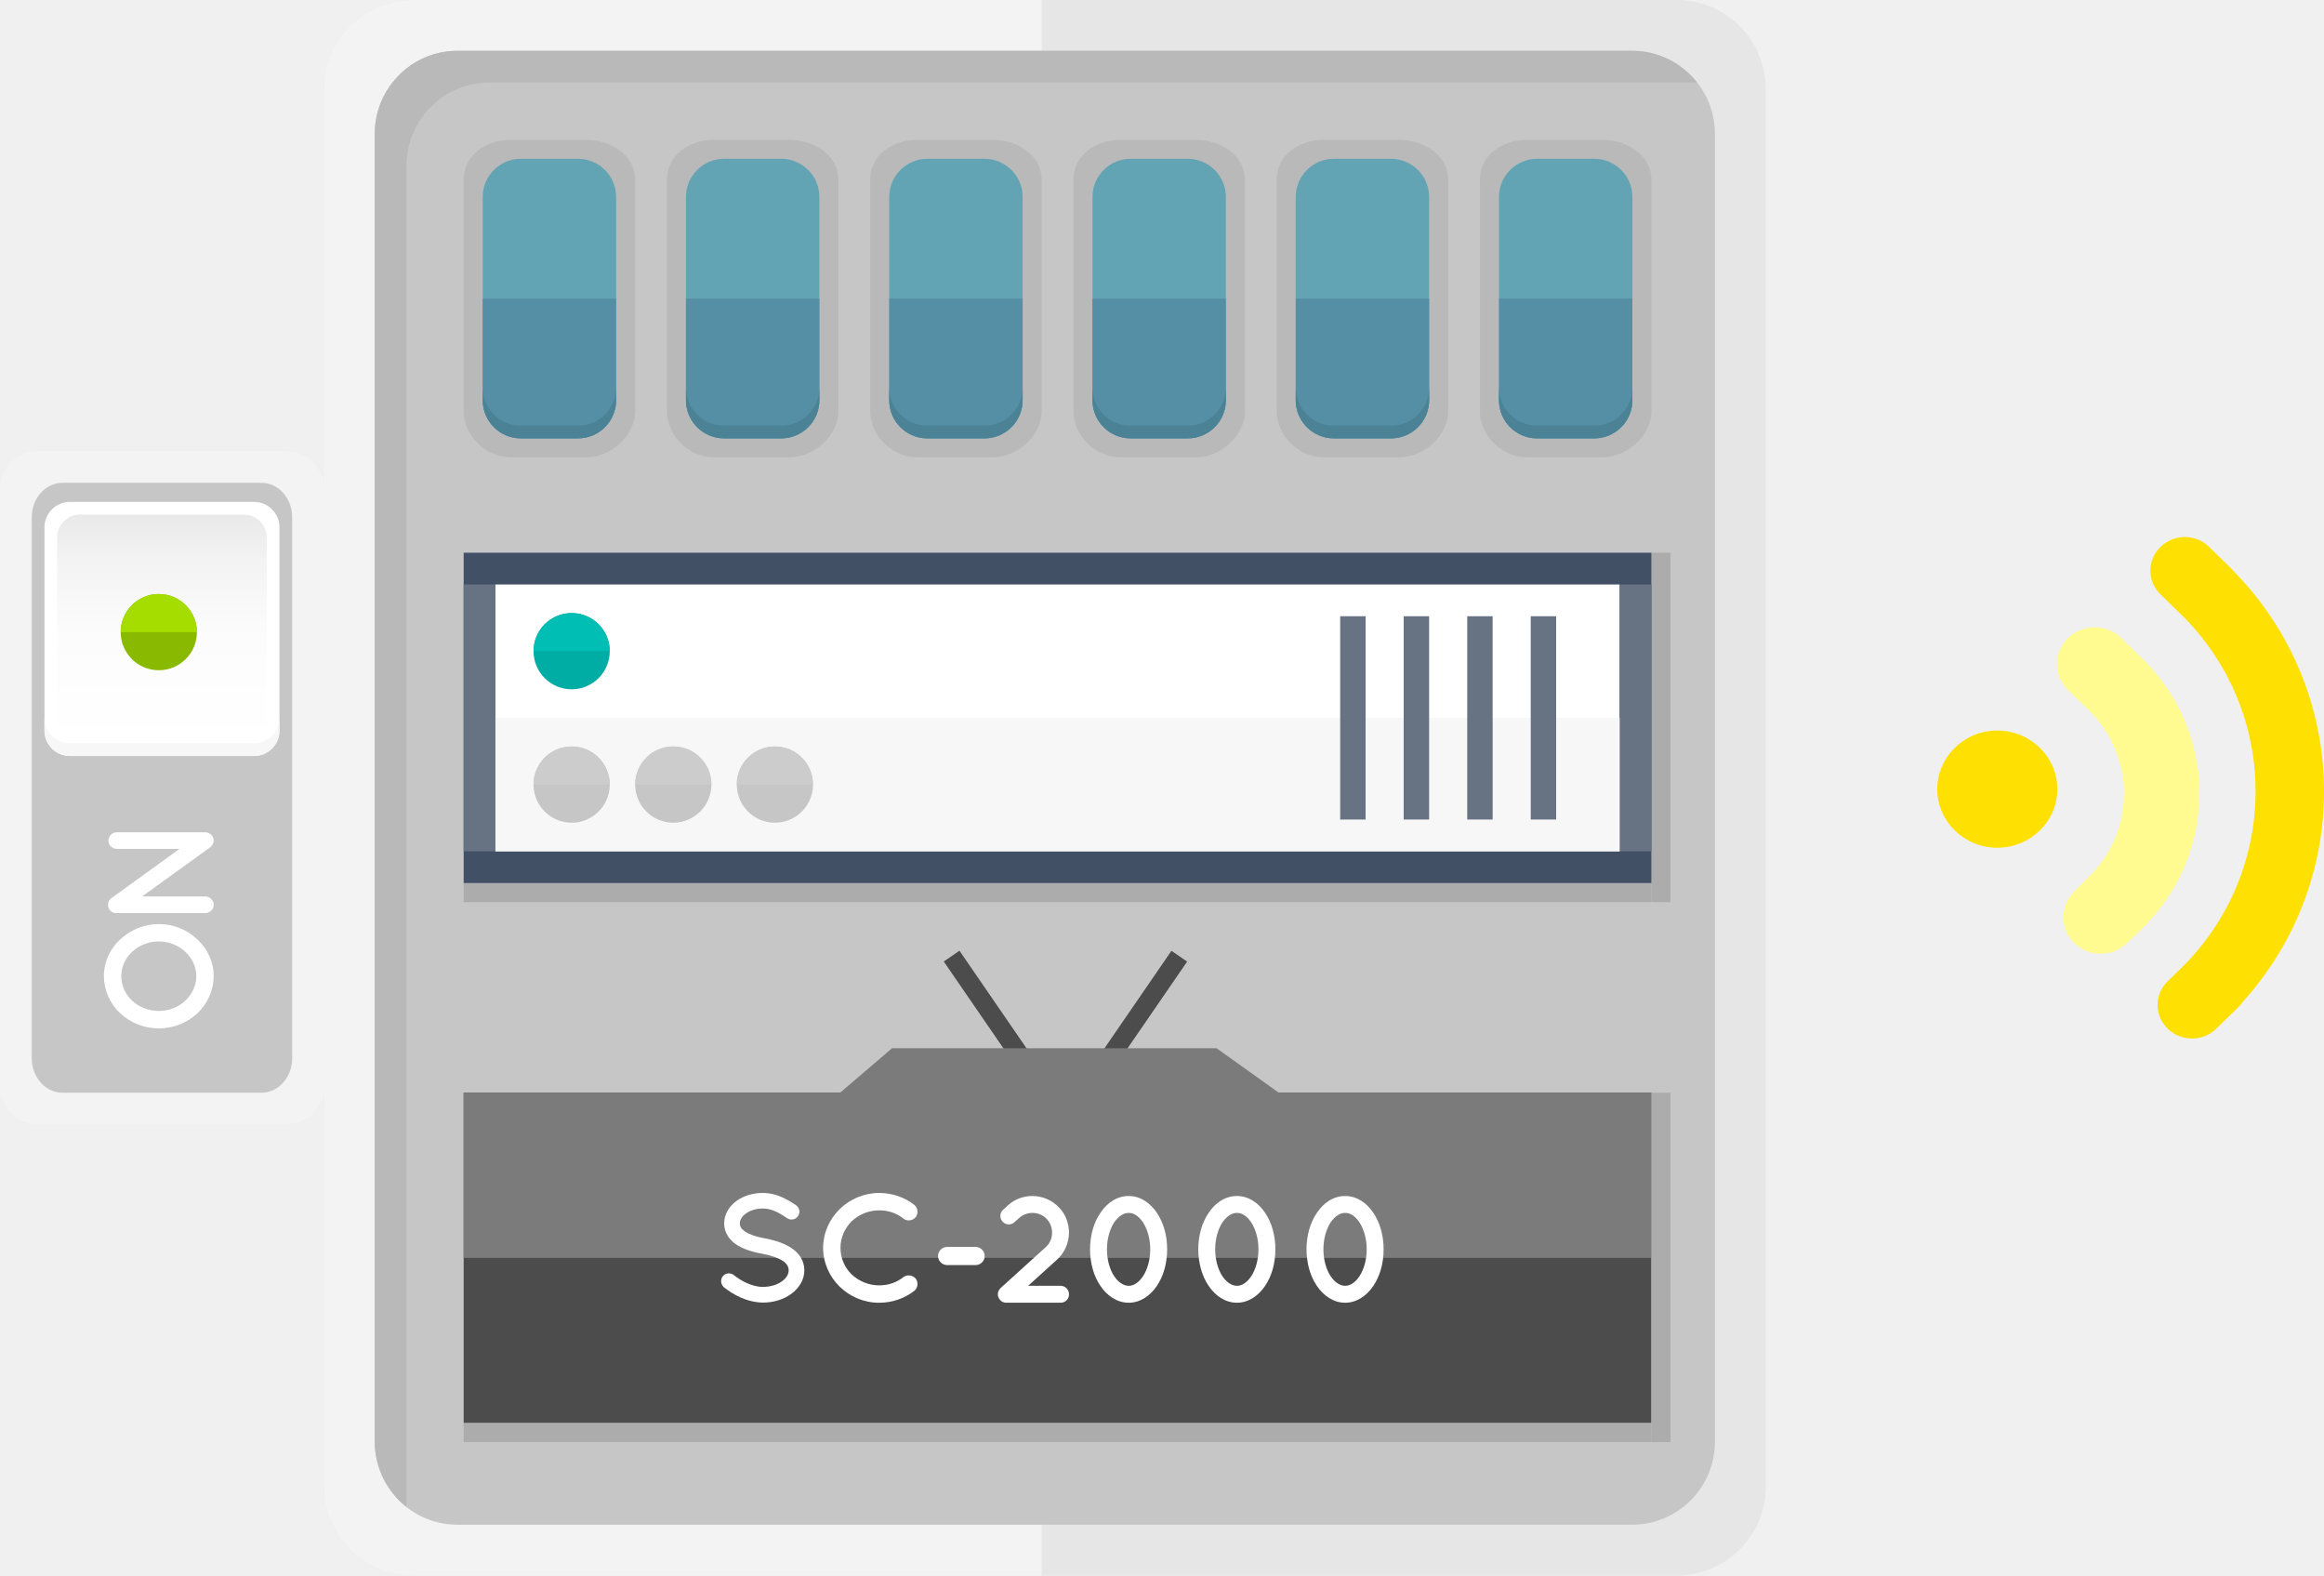
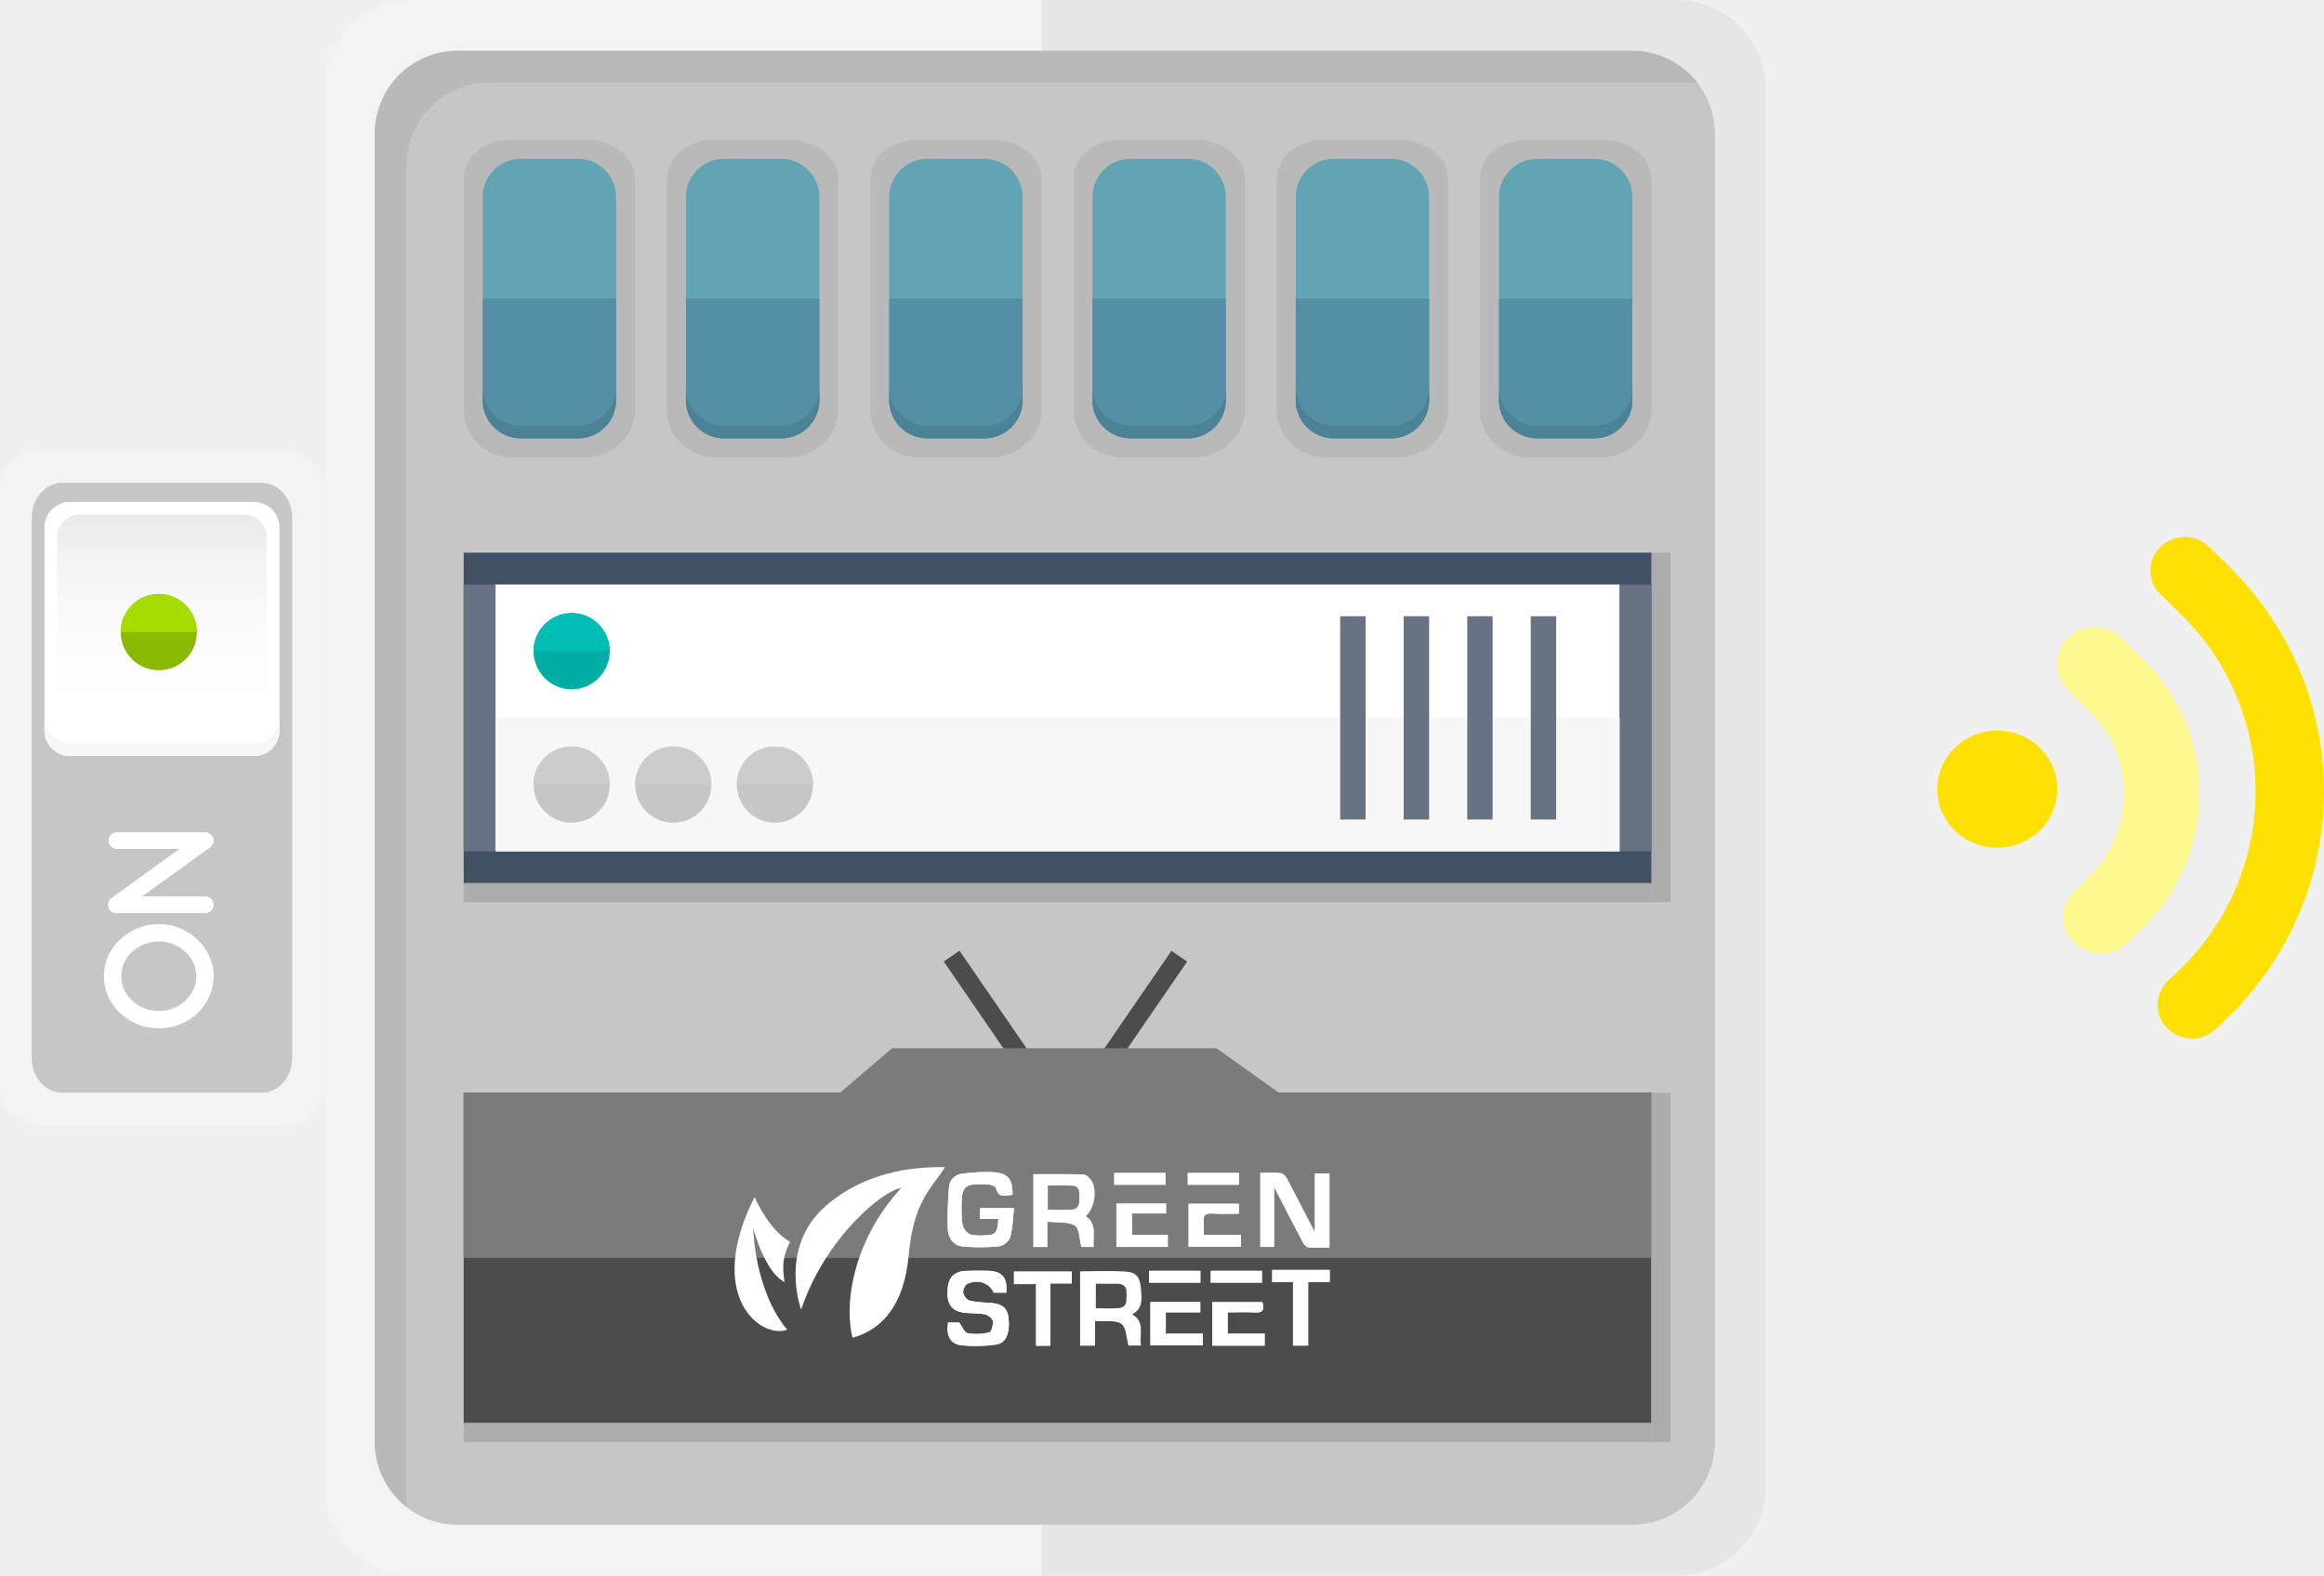
<svg xmlns="http://www.w3.org/2000/svg" version="1.1" x="0px" y="0px" width="365.89px" height="248px" viewBox="0 0 365.89 248" enable-background="new 0 0 365.89 248" xml:space="preserve">
  <g id="Layer_1">
    <path fill-rule="evenodd" clip-rule="evenodd" fill="#E6E6E6" d="M65,0h199c7.732,0,14,6.268,14,14v220c0,7.732-6.268,14-14,14H65   c-7.732,0-14-6.268-14-14V14C51,6.268,57.268,0,65,0z" />
    <path fill-rule="evenodd" clip-rule="evenodd" fill="#F3F3F3" d="M164,0H65c-7.732,0-14,6.268-14,14v220c0,7.732,6.268,14,14,14h99   V0z" />
    <path fill-rule="evenodd" clip-rule="evenodd" fill="#C6C6C6" d="M72.013,8h184.974C264.174,8,270,13.864,270,21.097v205.806   c0,7.233-5.826,13.097-13.013,13.097H72.013C64.826,240,59,234.136,59,226.903V21.097C59,13.864,64.826,8,72.013,8z" />
    <path fill-rule="evenodd" clip-rule="evenodd" fill="#B9B9B9" d="M64,26.101C64,18.868,69.83,13,77.017,13h190.188   c-2.383-3-6.07-5-10.218-5H72.013C64.826,8,59,13.864,59,21.097v205.806c0,4.19,2,7.911,5,10.308V26.101z" />
    <rect x="69" y="21" fill="none" width="42" height="26" />
    <g>
      <g>
        <path fill-rule="evenodd" clip-rule="evenodd" fill="#B9B9B9" d="M92.119,22H80.548C76.287,22,73,24.552,73,28.318v36.364     C73,68.447,76.287,72,80.548,72h11.571c4.26,0,7.881-3.553,7.881-7.318V28.318C100,24.552,96.379,22,92.119,22z" />
        <path fill-rule="evenodd" clip-rule="evenodd" fill="#62A4B3" d="M97,31c0-3.314-2.686-6-6-6h-9c-3.314,0-6,2.686-6,6v32     c0,3.314,2.686,6,6,6h9c3.314,0,6-2.686,6-6V31z" />
        <path fill-rule="evenodd" clip-rule="evenodd" fill="#548FA5" d="M76,47v16c0,3.314,2.686,6,6,6h9c3.314,0,6-2.686,6-6V47H76z" />
        <path fill-rule="evenodd" clip-rule="evenodd" fill="#4C8296" d="M91,67h-9c-3.314,0-6-2.686-6-6v2c0,3.314,2.686,6,6,6h9     c3.314,0,6-2.686,6-6v-2C97,64.314,94.314,67,91,67z" />
      </g>
      <g>
        <path fill-rule="evenodd" clip-rule="evenodd" fill="#B9B9B9" d="M124.119,22h-11.571c-4.26,0-7.548,2.552-7.548,6.318v36.364     c0,3.766,3.287,7.318,7.548,7.318h11.571c4.26,0,7.881-3.553,7.881-7.318V28.318C132,24.552,128.379,22,124.119,22z" />
        <path fill-rule="evenodd" clip-rule="evenodd" fill="#62A4B3" d="M129,31c0-3.314-2.686-6-6-6h-9c-3.314,0-6,2.686-6,6v32     c0,3.314,2.686,6,6,6h9c3.314,0,6-2.686,6-6V31z" />
        <path fill-rule="evenodd" clip-rule="evenodd" fill="#548FA5" d="M108,47v16c0,3.314,2.686,6,6,6h9c3.314,0,6-2.686,6-6V47H108z" />
        <path fill-rule="evenodd" clip-rule="evenodd" fill="#4C8296" d="M123,67h-9c-3.314,0-6-2.686-6-6v2c0,3.314,2.686,6,6,6h9     c3.314,0,6-2.686,6-6v-2C129,64.314,126.314,67,123,67z" />
      </g>
      <g>
        <path fill-rule="evenodd" clip-rule="evenodd" fill="#B9B9B9" d="M156.119,22h-11.571c-4.26,0-7.548,2.552-7.548,6.318v36.364     c0,3.766,3.287,7.318,7.548,7.318h11.571c4.26,0,7.881-3.553,7.881-7.318V28.318C164,24.552,160.379,22,156.119,22z" />
        <path fill-rule="evenodd" clip-rule="evenodd" fill="#62A4B3" d="M161,31c0-3.314-2.686-6-6-6h-9c-3.314,0-6,2.686-6,6v32     c0,3.314,2.686,6,6,6h9c3.314,0,6-2.686,6-6V31z" />
        <path fill-rule="evenodd" clip-rule="evenodd" fill="#548FA5" d="M140,47v16c0,3.314,2.686,6,6,6h9c3.314,0,6-2.686,6-6V47H140z" />
        <path fill-rule="evenodd" clip-rule="evenodd" fill="#4C8296" d="M155,67h-9c-3.314,0-6-2.686-6-6v2c0,3.314,2.686,6,6,6h9     c3.314,0,6-2.686,6-6v-2C161,64.314,158.314,67,155,67z" />
      </g>
      <g>
        <path fill-rule="evenodd" clip-rule="evenodd" fill="#B9B9B9" d="M188.119,22h-11.571c-4.26,0-7.548,2.552-7.548,6.318v36.364     c0,3.766,3.287,7.318,7.548,7.318h11.571c4.26,0,7.881-3.553,7.881-7.318V28.318C196,24.552,192.379,22,188.119,22z" />
        <path fill-rule="evenodd" clip-rule="evenodd" fill="#62A4B3" d="M193,31c0-3.314-2.686-6-6-6h-9c-3.314,0-6,2.686-6,6v32     c0,3.314,2.686,6,6,6h9c3.314,0,6-2.686,6-6V31z" />
        <path fill-rule="evenodd" clip-rule="evenodd" fill="#548FA5" d="M172,47v16c0,3.314,2.686,6,6,6h9c3.314,0,6-2.686,6-6V47H172z" />
        <path fill-rule="evenodd" clip-rule="evenodd" fill="#4C8296" d="M187,67h-9c-3.314,0-6-2.686-6-6v2c0,3.314,2.686,6,6,6h9     c3.314,0,6-2.686,6-6v-2C193,64.314,190.314,67,187,67z" />
      </g>
      <g>
        <path fill-rule="evenodd" clip-rule="evenodd" fill="#B9B9B9" d="M220.119,22h-11.571c-4.26,0-7.548,2.552-7.548,6.318v36.364     c0,3.766,3.287,7.318,7.548,7.318h11.571c4.26,0,7.881-3.553,7.881-7.318V28.318C228,24.552,224.379,22,220.119,22z" />
        <path fill-rule="evenodd" clip-rule="evenodd" fill="#62A4B3" d="M225,31c0-3.314-2.686-6-6-6h-9c-3.314,0-6,2.686-6,6v32     c0,3.314,2.686,6,6,6h9c3.314,0,6-2.686,6-6V31z" />
        <path fill-rule="evenodd" clip-rule="evenodd" fill="#548FA5" d="M204,47v16c0,3.314,2.686,6,6,6h9c3.314,0,6-2.686,6-6V47H204z" />
        <path fill-rule="evenodd" clip-rule="evenodd" fill="#4C8296" d="M219,67h-9c-3.314,0-6-2.686-6-6v2c0,3.314,2.686,6,6,6h9     c3.314,0,6-2.686,6-6v-2C225,64.314,222.314,67,219,67z" />
      </g>
      <g>
        <path fill-rule="evenodd" clip-rule="evenodd" fill="#B9B9B9" d="M252.119,22h-11.571c-4.26,0-7.548,2.552-7.548,6.318v36.364     c0,3.766,3.287,7.318,7.548,7.318h11.571c4.26,0,7.881-3.553,7.881-7.318V28.318C260,24.552,256.379,22,252.119,22z" />
        <path fill-rule="evenodd" clip-rule="evenodd" fill="#62A4B3" d="M257,31c0-3.314-2.686-6-6-6h-9c-3.314,0-6,2.686-6,6v32     c0,3.314,2.686,6,6,6h9c3.314,0,6-2.686,6-6V31z" />
        <path fill-rule="evenodd" clip-rule="evenodd" fill="#548FA5" d="M236,47v16c0,3.314,2.686,6,6,6h9c3.314,0,6-2.686,6-6V47H236z" />
        <path fill-rule="evenodd" clip-rule="evenodd" fill="#4C8296" d="M251,67h-9c-3.314,0-6-2.686-6-6v2c0,3.314,2.686,6,6,6h9     c3.314,0,6-2.686,6-6v-2C257,64.314,254.314,67,251,67z" />
      </g>
    </g>
    <rect x="73" y="139" fill-rule="evenodd" clip-rule="evenodd" fill="#ACACAC" width="187" height="3" />
    <rect x="260" y="87" fill-rule="evenodd" clip-rule="evenodd" fill="#ACACAC" width="3" height="55" />
    <rect x="154.75" y="148.507" transform="matrix(-0.8242 0.5664 -0.5664 -0.8242 375.5482 203.067)" fill="#4C4C4C" width="3" height="22.653" />
    <g>
      <g>
        <g>
          <rect x="73" y="172" fill-rule="evenodd" clip-rule="evenodd" fill="#4C4C4C" width="187" height="52" />
        </g>
      </g>
      <rect x="177.75" y="148.507" transform="matrix(0.8242 0.5664 -0.5664 0.8242 122.0438 -73.4148)" fill="#4C4C4C" width="3" height="22.653" />
      <path fill-rule="evenodd" clip-rule="evenodd" fill="none" d="M141,154.75h50l9,7h-67L141,154.75z" />
      <polygon fill-rule="evenodd" clip-rule="evenodd" fill="#7B7B7B" points="201.333,172 191.535,165 140.443,165 132.268,172     73,172 73,198 260,198 260,172   " />
-       <g>
-         <path fill="#FFFFFF" d="M113.797,200.883c0.432-0.527,1.224-0.6,1.752-0.168c1.056,0.864,2.88,1.872,4.584,1.849     c1.2,0,2.28-0.36,3-0.889c0.72-0.527,1.032-1.128,1.032-1.728c0-0.313-0.072-0.528-0.216-0.769     c-0.144-0.239-0.36-0.479-0.72-0.72c-0.696-0.456-1.872-0.864-3.288-1.128h-0.048c-1.128-0.216-2.185-0.504-3.097-0.937     c-0.912-0.432-1.704-1.032-2.232-1.872c-0.36-0.576-0.552-1.248-0.552-1.968c0-1.44,0.816-2.688,1.92-3.505     c1.128-0.815,2.592-1.271,4.152-1.271c2.304,0,4.008,1.128,5.232,1.92c0.552,0.384,0.72,1.152,0.336,1.704     c-0.36,0.576-1.128,0.744-1.704,0.36c-1.224-0.816-2.4-1.536-3.864-1.536c-1.08,0-2.041,0.336-2.688,0.815     c-0.648,0.48-0.912,1.009-0.912,1.513c0,0.288,0.048,0.479,0.168,0.672c0.12,0.192,0.336,0.408,0.648,0.624     c0.624,0.432,1.704,0.816,3,1.056h0.048c1.224,0.24,2.353,0.553,3.313,1.009c0.984,0.479,1.848,1.104,2.4,1.992     c0.36,0.576,0.576,1.296,0.576,2.04c0,1.536-0.864,2.856-2.064,3.72c-1.176,0.864-2.736,1.368-4.44,1.368     c-2.592-0.023-4.776-1.319-6.145-2.399C113.461,202.203,113.389,201.411,113.797,200.883z" />
-         <path fill="#FFFFFF" d="M129.588,196.419c0.024-4.753,4.008-8.617,8.809-8.641c2.112,0,4.032,0.696,5.544,1.872     c0.576,0.479,0.673,1.32,0.24,1.92c-0.479,0.601-1.368,0.696-1.92,0.264c-1.056-0.863-2.376-1.319-3.864-1.319     c-1.656,0-3.192,0.672-4.32,1.728c-1.08,1.104-1.752,2.545-1.752,4.177s0.672,3.12,1.752,4.176     c1.128,1.057,2.664,1.729,4.32,1.729c1.488,0,2.784-0.456,3.864-1.32c0.552-0.408,1.44-0.312,1.92,0.265     c0.433,0.6,0.336,1.464-0.24,1.92c-1.512,1.176-3.432,1.872-5.544,1.872C133.597,205.06,129.613,201.195,129.588,196.419z" />
-         <path fill="#FFFFFF" d="M147.684,197.715c0-0.792,0.648-1.44,1.416-1.44h4.513c0.768,0,1.416,0.648,1.416,1.44     c0,0.769-0.648,1.416-1.416,1.416H149.1C148.332,199.131,147.684,198.483,147.684,197.715z" />
-         <path fill="#FFFFFF" d="M168.301,203.739c0,0.744-0.576,1.32-1.32,1.32h-8.497c0,0,0,0-0.023,0h-0.024     c-0.359,0-0.744-0.144-0.983-0.432c-0.505-0.553-0.456-1.368,0.071-1.872l7.104-6.433c0.696-0.624,1.009-1.44,1.009-2.305     c0-0.768-0.265-1.488-0.792-2.088c-0.624-0.696-1.465-1.009-2.305-1.009c-0.744,0-1.488,0.265-2.088,0.793l-0.744,0.672     c-0.552,0.504-1.368,0.456-1.872-0.097c-0.48-0.552-0.456-1.368,0.096-1.872l0.744-0.672c1.08-1.008,2.496-1.488,3.864-1.488     c1.561,0,3.145,0.648,4.272,1.896c1.008,1.08,1.488,2.496,1.488,3.864c0,1.561-0.648,3.145-1.896,4.272l-4.536,4.104h5.112     C167.725,202.396,168.301,202.995,168.301,203.739z" />
-         <path fill="#FFFFFF" d="M171.612,196.659c0.023-2.209,0.575-4.201,1.632-5.737c1.008-1.536,2.568-2.664,4.464-2.664     c1.849,0,3.433,1.128,4.44,2.664c1.032,1.536,1.608,3.528,1.608,5.737c0,2.184-0.576,4.2-1.608,5.736     c-1.008,1.512-2.592,2.664-4.44,2.664c-1.896,0-3.456-1.152-4.464-2.664C172.188,200.859,171.636,198.843,171.612,196.659z      M181.093,196.659c0-1.729-0.48-3.24-1.152-4.272c-0.696-1.009-1.488-1.488-2.232-1.465c-0.743-0.023-1.56,0.456-2.28,1.465     c-0.672,1.032-1.151,2.544-1.151,4.272c0,1.704,0.479,3.24,1.151,4.248c0.721,1.032,1.537,1.488,2.28,1.488     c0.744,0,1.536-0.456,2.232-1.488C180.612,199.899,181.093,198.363,181.093,196.659z" />
-         <path fill="#FFFFFF" d="M188.652,196.659c0.023-2.209,0.575-4.201,1.632-5.737c1.008-1.536,2.568-2.664,4.464-2.664     c1.849,0,3.433,1.128,4.44,2.664c1.032,1.536,1.608,3.528,1.608,5.737c0,2.184-0.576,4.2-1.608,5.736     c-1.008,1.512-2.592,2.664-4.44,2.664c-1.896,0-3.456-1.152-4.464-2.664C189.228,200.859,188.676,198.843,188.652,196.659z      M198.133,196.659c0-1.729-0.48-3.24-1.152-4.272c-0.696-1.009-1.488-1.488-2.232-1.465c-0.744-0.023-1.56,0.456-2.279,1.465     c-0.673,1.032-1.152,2.544-1.152,4.272c0,1.704,0.479,3.24,1.152,4.248c0.72,1.032,1.535,1.488,2.279,1.488     s1.536-0.456,2.232-1.488C197.652,199.899,198.133,198.363,198.133,196.659z" />
-         <path fill="#FFFFFF" d="M205.692,196.659c0.023-2.209,0.575-4.201,1.632-5.737c1.008-1.536,2.568-2.664,4.464-2.664     c1.849,0,3.433,1.128,4.44,2.664c1.032,1.536,1.608,3.528,1.608,5.737c0,2.184-0.576,4.2-1.608,5.736     c-1.008,1.512-2.592,2.664-4.44,2.664c-1.896,0-3.456-1.152-4.464-2.664C206.268,200.859,205.716,198.843,205.692,196.659z      M215.173,196.659c0-1.729-0.48-3.24-1.152-4.272c-0.696-1.009-1.488-1.488-2.232-1.465c-0.743-0.023-1.56,0.456-2.28,1.465     c-0.672,1.032-1.151,2.544-1.151,4.272c0,1.704,0.479,3.24,1.151,4.248c0.721,1.032,1.537,1.488,2.28,1.488     c0.744,0,1.536-0.456,2.232-1.488C214.692,199.899,215.173,198.363,215.173,196.659z" />
-       </g>
    </g>
    <rect x="73" y="224" fill="#ACACAC" width="187" height="3" />
    <rect x="260" y="172" fill="#ACACAC" width="3" height="55" />
+     <g>
+       <path fill="#FFFFFF" d="M198.428,184.625c0,4.032,0,7.819,0,11.65c0.742,0,1.384,0,2.166,0c0-3.088,0-6.08,0-9.436    c1.618,3.123,3.042,5.904,4.507,8.663c0.184,0.346,0.559,0.795,0.881,0.825c1.087,0.103,2.19,0.039,3.326,0.039    c0-4.031,0-7.826,0-11.644c-0.791,0-1.52,0-2.299,0c0,3.04,0,5.965,0,9.264c-1.56-3.023-2.932-5.717-4.351-8.387    c-0.206-0.387-0.611-0.887-0.972-0.93C200.637,184.544,199.563,184.625,198.428,184.625z" />
+       <path fill="#FFFFFF" d="M157.194,191.867c-0.136,1.229-0.051,2.369-1.392,2.522c-0.97,0.111-1.997,0.156-2.933-0.059    c-0.505-0.115-1.107-0.773-1.248-1.299c-0.25-0.929-0.23-1.944-0.238-2.923c-0.029-3.73,0.595-3.788,4.163-3.668    c0.441,0.015,1.18,0.29,1.256,0.581c0.435,1.676,1.566,1.146,2.612,1.044c0.066-2.308-0.663-3.366-2.777-3.533    c-1.677-0.132-3.393,0.014-5.073,0.201c-1.157,0.129-2.054,0.911-2.151,2.097c-0.178,2.174-0.267,4.367-0.195,6.545    c0.046,1.373,0.794,2.654,2.252,2.814c1.934,0.212,3.919,0.173,5.858-0.014c0.639-0.062,1.561-0.821,1.726-1.432    c0.394-1.459,0.415-3.018,0.59-4.574c-2.033,0-3.703,0-5.38,0c0,0.59,0,1.072,0,1.699    C155.238,191.867,156.156,191.867,157.194,191.867z" />
+       <path fill="#FFFFFF" d="M149.27,208.18c-0.338,2.039,0.318,3.376,2.074,3.569c1.797,0.198,3.662,0.153,5.455-0.094    c1.617-0.223,2.237-1.813,1.982-4.251c-0.147-1.405-0.942-2.135-2.507-2.286c-1.201-0.116-2.426-0.116-3.592-0.381    c-0.436-0.099-0.946-0.762-1.034-1.24c-0.079-0.424,0.253-1.191,0.623-1.384c1.636-0.851,3.494-0.171,4.19,1.358    c0.673,0,1.323,0,1.962,0c0.23-2.352-0.646-3.385-2.865-3.437c-1.161-0.027-2.324-0.031-3.484,0.013    c-1.857,0.07-2.771,1.036-2.895,2.984c-0.139,2.186,0.613,3.305,2.529,3.581c1.103,0.159,2.248,0.058,3.335,0.272    c0.496,0.098,1.207,0.63,1.267,1.045c0.085,0.595-0.226,1.734-0.563,1.814c-1.101,0.26-2.32,0.308-3.43,0.099    c-0.484-0.091-0.813-1.006-1.297-1.662C150.569,208.18,149.913,208.18,149.27,208.18z" />
+       <path fill="#FFFFFF" d="M209.35,199.892c-3.105,0-6.079,0-9.056,0c0,0.66,0,1.223,0,1.92c1.086,0,2.099,0,3.278,0    c0,3.417,0,6.702,0,9.992c0.865,0,1.557,0,2.384,0c0-3.341,0-6.587,0-10.017c1.215,0,2.299,0,3.394,0    C209.35,201.068,209.35,200.537,209.35,199.892z" />
+       <path fill="#FFFFFF" d="M168.729,200.152c-3.085,0-6.091,0-9.086,0c0,0.674,0,1.24,0,1.977c1.163,0,2.253,0,3.476,0    c0,3.333,0,6.494,0,9.692c0.786,0,1.433,0,2.253,0c0-3.267,0-6.461,0-9.803c1.221,0,2.274,0,3.357,0    C168.729,201.305,168.729,200.748,168.729,200.152z" />
+       <path fill="#FFFFFF" d="M195.37,194.382c-2.018,0-3.875,0-5.854,0c0-0.757,0.052-1.379-0.012-1.99    c-0.107-1.023,0.2-1.457,1.322-1.373c1.4,0.105,2.815,0.025,4.226,0.025c0-0.67,0-1.099,0-1.561c-2.689,0-5.305,0-7.918,0    c0,2.316,0,4.531,0,6.785c2.798,0,5.498,0,8.237,0C195.37,195.647,195.37,195.126,195.37,194.382z" />
+       <path fill="#FFFFFF" d="M188.975,204.945c-2.675,0-5.249,0-7.852,0c0,2.342,0,4.599,0,6.836c2.822,0,5.526,0,8.246,0    c0-0.642,0-1.162,0-1.853c-1.969,0-3.871,0-5.827,0c0-1.179,0-2.187,0-3.359c1.848,0,3.618,0,5.434,0    C188.975,205.966,188.975,205.529,188.975,204.945z" />
+       <path fill="#FFFFFF" d="M175.769,189.449c0,2.358,0,4.566,0,6.828c2.758,0,5.41,0,8.086,0c0-0.648,0-1.202,0-1.897    c-1.958,0-3.812,0-5.631,0c0-1.189,0-2.232,0-3.374c1.848,0,3.579,0,5.362,0c0-0.568,0-1.032,0-1.557    C180.965,189.449,178.433,189.449,175.769,189.449z" />
+       <path fill="#FFFFFF" d="M190.876,211.819c2.818,0,5.484,0,8.229,0c0-0.633,0-1.184,0-1.89c-1.961,0-3.863,0-5.821,0    c0-1.185,0-2.214,0-3.356c1.505,0,2.89-0.068,4.264,0.02c1.302,0.083,1.572-0.456,1.202-1.628c-2.619,0-5.224,0-7.874,0    C190.876,207.283,190.876,209.502,190.876,211.819z" />
+       <path fill="#FFFFFF" d="M198.428,184.625c1.136,0,2.209-0.081,3.258,0.044c0.361,0.043,0.766,0.543,0.972,0.93    c1.419,2.669,2.791,5.364,4.351,8.387c0-3.3,0-6.224,0-9.264c0.779,0,1.509,0,2.299,0c0,3.817,0,7.613,0,11.644    c-1.135,0-2.238,0.064-3.326-0.039c-0.322-0.03-0.697-0.479-0.881-0.825c-1.465-2.76-2.89-5.54-4.507-8.663    c0,3.356,0,6.348,0,9.436c-0.782,0-1.425,0-2.166,0C198.428,192.444,198.428,188.657,198.428,184.625z" />
+       <path fill="#FFFFFF" d="M172.404,207.941c0,1.446,0,2.632,0,3.888c-0.847,0-1.545,0-2.35,0c0-3.897,0-7.759,0-11.713    c2.425,0,4.83-0.12,7.217,0.042c1.626,0.11,2.218,0.912,2.346,2.571c0.119,1.536,0.44,3.173-1.368,4.17    c2.106,1.175,1.08,3.127,1.386,4.893c-0.775,0-1.421,0-1.966,0c-0.343-1.17-0.339-2.859-1.128-3.408    C175.604,207.73,173.985,208.057,172.404,207.941z M172.525,202.073c0,1.341,0,2.554,0,3.852c1.26,0,2.417,0.075,3.559-0.019    c1.523-0.125,1.236-1.347,1.278-2.347c0.042-1.021-0.48-1.478-1.456-1.485C174.799,202.067,173.691,202.073,172.525,202.073z" />
+       <path fill="#FFFFFF" d="M172.214,196.285c-0.851,0-1.502,0-1.989,0c-0.331-1.239-0.295-2.925-1.01-3.351    c-1.093-0.651-2.703-0.432-4.303-0.605c0,1.478,0,2.701,0,3.964c-0.842,0-1.494,0-2.238,0c0-3.851,0-7.633,0-11.477    c2.623,0,5.272-0.043,7.917,0.043c0.427,0.014,0.957,0.518,1.232,0.932c0.991,1.492,0.52,4.411-0.857,5.632    C172.761,192.658,172.067,194.487,172.214,196.285z M164.968,190.407c1.341,0,2.583,0.069,3.815-0.021    c1.064-0.078,1.158-0.947,1.151-1.795c-0.007-0.846,0.121-1.854-1.077-1.952c-1.265-0.103-2.544-0.023-3.888-0.023    C164.968,187.9,164.968,189.049,164.968,190.407z" />
+       <path fill="#FFFFFF" d="M157.194,191.867c-1.038,0-1.956,0-2.931,0c0-0.627,0-1.108,0-1.699c1.677,0,3.348,0,5.38,0    c-0.176,1.556-0.196,3.116-0.59,4.574c-0.165,0.61-1.087,1.37-1.726,1.432c-1.938,0.187-3.924,0.226-5.858,0.014    c-1.458-0.16-2.206-1.441-2.252-2.814c-0.072-2.178,0.017-4.371,0.195-6.545c0.097-1.187,0.994-1.968,2.151-2.097    c1.68-0.187,3.396-0.333,5.073-0.201c2.114,0.167,2.842,1.224,2.777,3.533c-1.046,0.101-2.177,0.631-2.612-1.044    c-0.075-0.291-0.814-0.566-1.256-0.581c-3.568-0.12-4.192-0.062-4.163,3.668c0.008,0.979-0.012,1.994,0.238,2.923    c0.141,0.525,0.743,1.183,1.248,1.299c0.936,0.214,1.964,0.169,2.933,0.059C157.143,194.236,157.058,193.097,157.194,191.867z" />
+       <path fill="#FFFFFF" d="M149.27,208.18c0.643,0,1.299,0,1.748,0c0.484,0.656,0.813,1.57,1.297,1.662    c1.11,0.209,2.33,0.161,3.43-0.099c0.337-0.08,0.648-1.218,0.563-1.814c-0.059-0.415-0.771-0.947-1.267-1.045    c-1.087-0.214-2.232-0.114-3.335-0.272c-1.916-0.276-2.667-1.396-2.529-3.581c0.124-1.948,1.038-2.914,2.895-2.984    c1.16-0.044,2.323-0.04,3.484-0.013c2.218,0.052,3.094,1.085,2.865,3.437c-0.639,0-1.289,0-1.962,0    c-0.696-1.529-2.554-2.209-4.19-1.358c-0.37,0.193-0.702,0.96-0.623,1.384c0.089,0.478,0.598,1.141,1.034,1.24    c1.166,0.265,2.391,0.265,3.592,0.381c1.565,0.151,2.36,0.881,2.507,2.286c0.255,2.438-0.365,4.028-1.982,4.251    c-1.793,0.247-3.658,0.292-5.455,0.094C149.588,211.555,148.932,210.219,149.27,208.18z" />
+       <path fill="#FFFFFF" d="M209.35,199.892c0,0.645,0,1.176,0,1.894c-1.095,0-2.179,0-3.394,0c0,3.43,0,6.677,0,10.017    c-0.827,0-1.519,0-2.384,0c0-3.289,0-6.575,0-9.992c-1.179,0-2.192,0-3.278,0c0-0.697,0-1.26,0-1.92    C203.271,199.892,206.245,199.892,209.35,199.892z" />
+       <path fill="#FFFFFF" d="M168.729,200.152c0,0.595,0,1.152,0,1.866c-1.083,0-2.136,0-3.357,0c0,3.342,0,6.536,0,9.803    c-0.819,0-1.466,0-2.253,0c0-3.198,0-6.359,0-9.692c-1.223,0-2.313,0-3.476,0c0-0.738,0-1.304,0-1.977    C162.638,200.152,165.644,200.152,168.729,200.152z" />
+       <path fill="#FFFFFF" d="M195.37,194.382c0,0.744,0,1.265,0,1.886c-2.739,0-5.439,0-8.237,0c0-2.254,0-4.469,0-6.785    c2.613,0,5.229,0,7.918,0c0,0.462,0,0.891,0,1.561c-1.411,0-2.825,0.08-4.226-0.025c-1.122-0.084-1.429,0.351-1.322,1.373    c0.064,0.611,0.012,1.233,0.012,1.99C191.495,194.382,193.352,194.382,195.37,194.382z" />
+       <path fill="#FFFFFF" d="M188.975,204.945c0,0.584,0,1.022,0,1.624c-1.815,0-3.585,0-5.434,0c0,1.172,0,2.18,0,3.359    c1.956,0,3.858,0,5.827,0c0,0.691,0,1.211,0,1.853c-2.72,0-5.424,0-8.246,0c0-2.236,0-4.494,0-6.836    C183.726,204.945,186.3,204.945,188.975,204.945z" />
+       <path fill="#FFFFFF" d="M175.769,189.449c2.664,0,5.196,0,7.817,0c0,0.525,0,0.989,0,1.557c-1.784,0-3.515,0-5.362,0    c0,1.142,0,2.185,0,3.374c1.819,0,3.673,0,5.631,0c0,0.696,0,1.249,0,1.897c-2.676,0-5.328,0-8.086,0    C175.769,194.015,175.769,191.807,175.769,189.449z" />
+       <path fill="#FFFFFF" d="M190.876,211.819c0-2.317,0-4.537,0-6.854c2.65,0,5.255,0,7.874,0c0.37,1.172,0.1,1.711-1.202,1.628    c-1.374-0.087-2.759-0.02-4.264-0.02c0,1.142,0,2.172,0,3.356c1.958,0,3.86,0,5.821,0c0,0.705,0,1.257,0,1.89    C196.359,211.819,193.694,211.819,190.876,211.819z" />
+       <rect x="175.395" y="184.599" fill="#FFFFFF" width="8.124" height="1.916" />
+       <rect x="186.972" y="184.599" fill="#FFFFFF" width="8.124" height="1.916" />
+       <rect x="180.896" y="200.013" fill="#FFFFFF" width="8.124" height="1.916" />
+       <rect x="190.589" y="200.013" fill="#FFFFFF" width="8.124" height="1.916" />
+       <path fill="#FFFFFF" d="M118.801,188.421c0,0,2.129,5.085,5.582,7.06c-1.206,2.483-1.23,3.761-0.863,6.315    c-3.122-1.526-4.931-8.444-4.931-8.444s0.16,9.721,5.344,15.953C119.688,210.842,110.96,203.889,118.801,188.421z" />
+       <path fill="#FFFFFF" d="M126.133,206.124c0,0-3.727-9.896,4.112-16.509c7.004-5.908,15.329-5.905,18.546-5.905    c-2.15,3.391-4.936,5.298-5.724,13.852c-0.71,7.71-4.021,11.684-8.846,13.008c-1.561-6.433,0.851-16.272,7.663-23.557    C139.236,187.25,130.012,194.629,126.133,206.124z" />
+     </g>
  </g>
  <g id="Layer_2">
</g>
  <g id="Layer_3">
    <rect x="73" y="87" fill="#415065" width="187" height="52" />
    <rect x="78" y="92" fill="#FFFFFF" width="177" height="42" />
    <rect x="73" y="92" fill="#677383" width="5" height="42" />
    <rect x="255" y="92" fill="#677383" width="5" height="42" />
    <rect x="78" y="113" fill="#F7F7F7" width="177" height="21" />
    <g>
      <circle fill="#00ADA5" cx="90" cy="102.5" r="6" />
      <path fill="#00BEB4" d="M84,102.5c0-3.314,2.686-6,6-6s6,2.686,6,6" />
    </g>
    <g>
      <circle fill="#C6C6C6" cx="90" cy="123.5" r="6" />
      <path fill="#CCCCCC" d="M84,123.5c0-3.314,2.686-6,6-6s6,2.686,6,6" />
    </g>
    <g>
      <circle fill="#C6C6C6" cx="106" cy="123.5" r="6" />
      <path fill="#CCCCCC" d="M100,123.5c0-3.314,2.686-6,6-6s6,2.686,6,6" />
    </g>
    <g>
      <circle fill="#C6C6C6" cx="122" cy="123.5" r="6" />
      <path fill="#CCCCCC" d="M116,123.5c0-3.314,2.686-6,6-6s6,2.686,6,6" />
    </g>
    <rect x="211" y="97" fill="#677383" width="4" height="32" />
    <rect x="221" y="97" fill="#677383" width="4" height="32" />
    <rect x="231" y="97" fill="#677383" width="4" height="32" />
    <rect x="241" y="97" fill="#677383" width="4" height="32" />
  </g>
  <g id="Layer_4">
    <path fill-rule="evenodd" clip-rule="evenodd" fill="#F3F3F3" d="M51,77c0-3.314-2.686-6-6-6H6c-3.314,0-6,2.686-6,6v94   c0,3.314,2.686,6,6,6h39c3.314,0,6-2.686,6-6V77z" />
    <path fill-rule="evenodd" clip-rule="evenodd" fill="#C6C6C6" d="M46,81.434C46,78.433,43.84,76,41.176,76H9.824   C7.16,76,5,78.433,5,81.434v85.132C5,169.567,7.16,172,9.824,172h31.353c2.664,0,4.824-2.433,4.824-5.434V81.434z" />
    <path fill-rule="evenodd" clip-rule="evenodd" fill="none" d="M7,168.566V83.434C7,80.433,9.16,78,11.824,78h31.353   c0.744,0,1.445,0.195,2.074,0.534C44.396,77.013,42.893,76,41.176,76H9.824C7.16,76,5,78.433,5,81.434v85.132   c0,2.163,1.125,4.026,2.749,4.9C7.277,170.626,7,169.634,7,168.566z" />
    <path fill-rule="evenodd" clip-rule="evenodd" fill="#FFFFFF" d="M44,115c0,2.2-1.8,4-4,4H11c-2.2,0-4-1.8-4-4V83c0-2.2,1.8-4,4-4   h29c2.2,0,4,1.8,4,4V115z" />
    <linearGradient id="SVGID_1_" gradientUnits="userSpaceOnUse" x1="25.5" y1="117" x2="25.5" y2="81">
      <stop offset="0" style="stop-color:#FFFFFF" />
      <stop offset="0.471" style="stop-color:#FCFCFC" />
      <stop offset="0.799" style="stop-color:#F3F3F3" />
      <stop offset="1" style="stop-color:#E9E9E9" />
    </linearGradient>
    <path fill-rule="evenodd" clip-rule="evenodd" fill="url(#SVGID_1_)" d="M42,113.411c0,1.982-1.607,3.589-3.589,3.589H12.589   C10.607,117,9,115.393,9,113.411V84.589C9,82.607,10.607,81,12.589,81h25.821C40.393,81,42,82.607,42,84.589V113.411z" />
    <g>
      <circle fill="#89B901" cx="25" cy="99.5" r="6" />
      <path fill="#A5DD00" d="M19,99.5c0-3.314,2.686-6,6-6s6,2.686,6,6" />
    </g>
    <path fill-rule="evenodd" clip-rule="evenodd" fill="#F7F7F7" d="M40,117H11c-2.2,0-4-1.8-4-4v2c0,2.2,1.8,4,4,4h29   c2.2,0,4-1.8,4-4v-2C44,115.2,42.2,117,40,117z" />
    <g>
      <path fill="#FFFFFF" d="M18.928,147.877c1.584-1.488,3.696-2.424,6.072-2.424s4.513,0.936,6.072,2.424    c1.561,1.417,2.568,3.528,2.568,5.737c0,2.304-1.008,4.417-2.568,5.88c-1.56,1.488-3.696,2.376-6.072,2.376    s-4.488-0.888-6.072-2.376c-1.585-1.464-2.568-3.576-2.568-5.88C16.359,151.406,17.343,149.294,18.928,147.877z M25,148.19    c-1.632,0-3.145,0.648-4.2,1.632c-1.08,1.008-1.704,2.352-1.704,3.792c0,1.536,0.624,2.88,1.704,3.888    c1.056,1.008,2.568,1.632,4.2,1.632s3.145-0.624,4.176-1.632c1.08-1.008,1.729-2.352,1.729-3.888c0-1.44-0.648-2.784-1.729-3.792    C28.145,148.838,26.632,148.19,25,148.19z" />
      <path fill="#FFFFFF" d="M32.32,141.11c0.721,0,1.32,0.6,1.32,1.296c0,0.744-0.6,1.32-1.32,1.32H18.375c0,0,0,0-0.023,0    c-0.408,0.024-0.841-0.168-1.104-0.528c-0.408-0.6-0.288-1.416,0.288-1.824l10.729-7.752h-9.89c-0.695,0-1.296-0.576-1.296-1.296    c0-0.72,0.601-1.32,1.296-1.32H32.32c0.721,0,1.32,0.6,1.32,1.32c0,0.384-0.192,0.744-0.48,0.984    c-0.048,0.048-0.096,0.096-0.144,0.12l-10.657,7.681H32.32z" />
    </g>
    <g>
      <path fill="#FEE002" d="M348.913,161.938l1.963-1.916c0.007-0.007,0.019-0.011,0.023-0.026l1.56-1.511    c0.268-0.267,0.502-0.557,0.704-0.861c17.491-19.438,16.952-49-1.602-67.818c-0.083-0.091-0.143-0.193-0.236-0.286l-3.55-3.458    c-2.1-2.053-5.517-2.042-7.633,0.022c-2.112,2.061-2.127,5.394-0.019,7.447l3.54,3.46c0.032,0.022,0.059,0.041,0.078,0.065    c15.067,15.217,15.161,39.355,0.308,54.695l-2.793,2.725c-2.1,2.046-2.093,5.391,0.019,7.447    C343.392,163.98,346.812,163.988,348.913,161.938z" />
      <path fill="#FFFB91" d="M337.228,146.227c0.145-0.134,0.272-0.282,0.405-0.423l0.402-0.412c0.074-0.071,0.129-0.145,0.198-0.234    c11.104-11.924,10.665-30.174-1.001-41.557l-1.371-1.334l-1.893-1.847c-2.31-2.25-6.069-2.239-8.378,0.015    c-2.317,2.259-2.321,5.927-0.015,8.173l3.269,3.187c7.412,7.237,7.412,19.011,0,26.243l-2.283,2.301    c-2.283,2.228-2.279,5.862,0.023,8.1c1.104,1.084,2.58,1.682,4.151,1.686c1.564,0.003,3.038-0.586,4.142-1.671L337.228,146.227z" />
      <g>
        <g>
          <path fill="#FEE002" d="M314.451,114.992c-5.22,0-9.451,4.129-9.451,9.222c0,5.094,4.231,9.225,9.451,9.225      c5.221,0,9.455-4.132,9.455-9.225C323.907,119.121,319.672,114.992,314.451,114.992z" />
        </g>
      </g>
    </g>
  </g>
+   <g id="Layer_5">
+ </g>
</svg>
